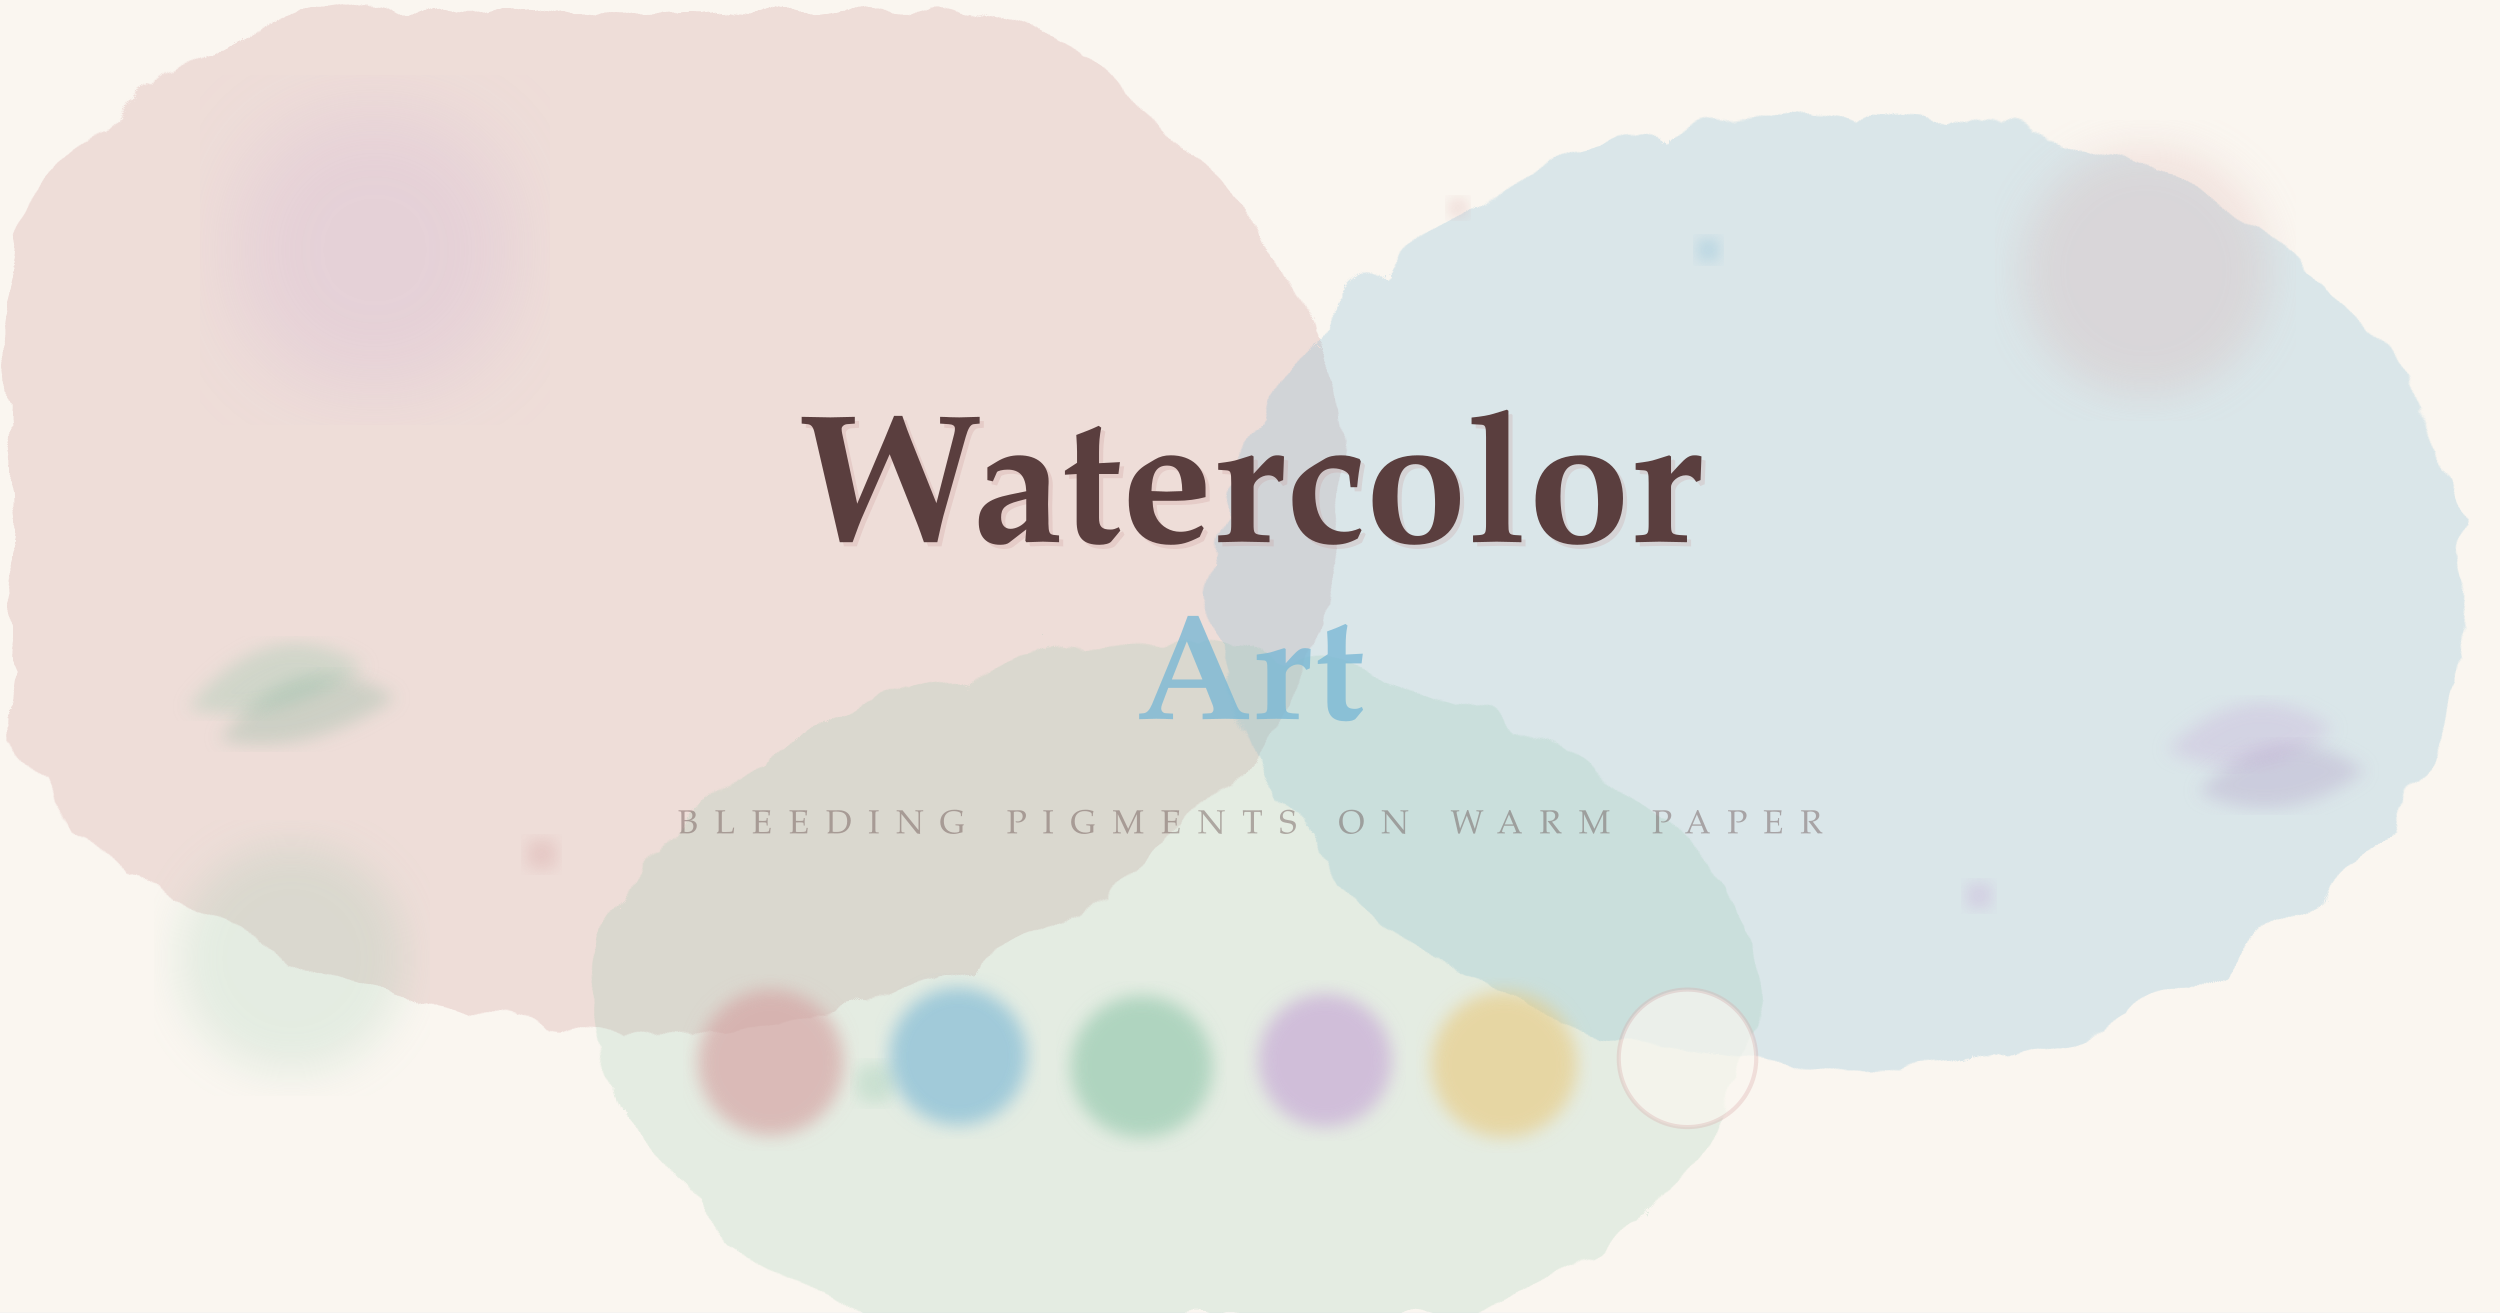
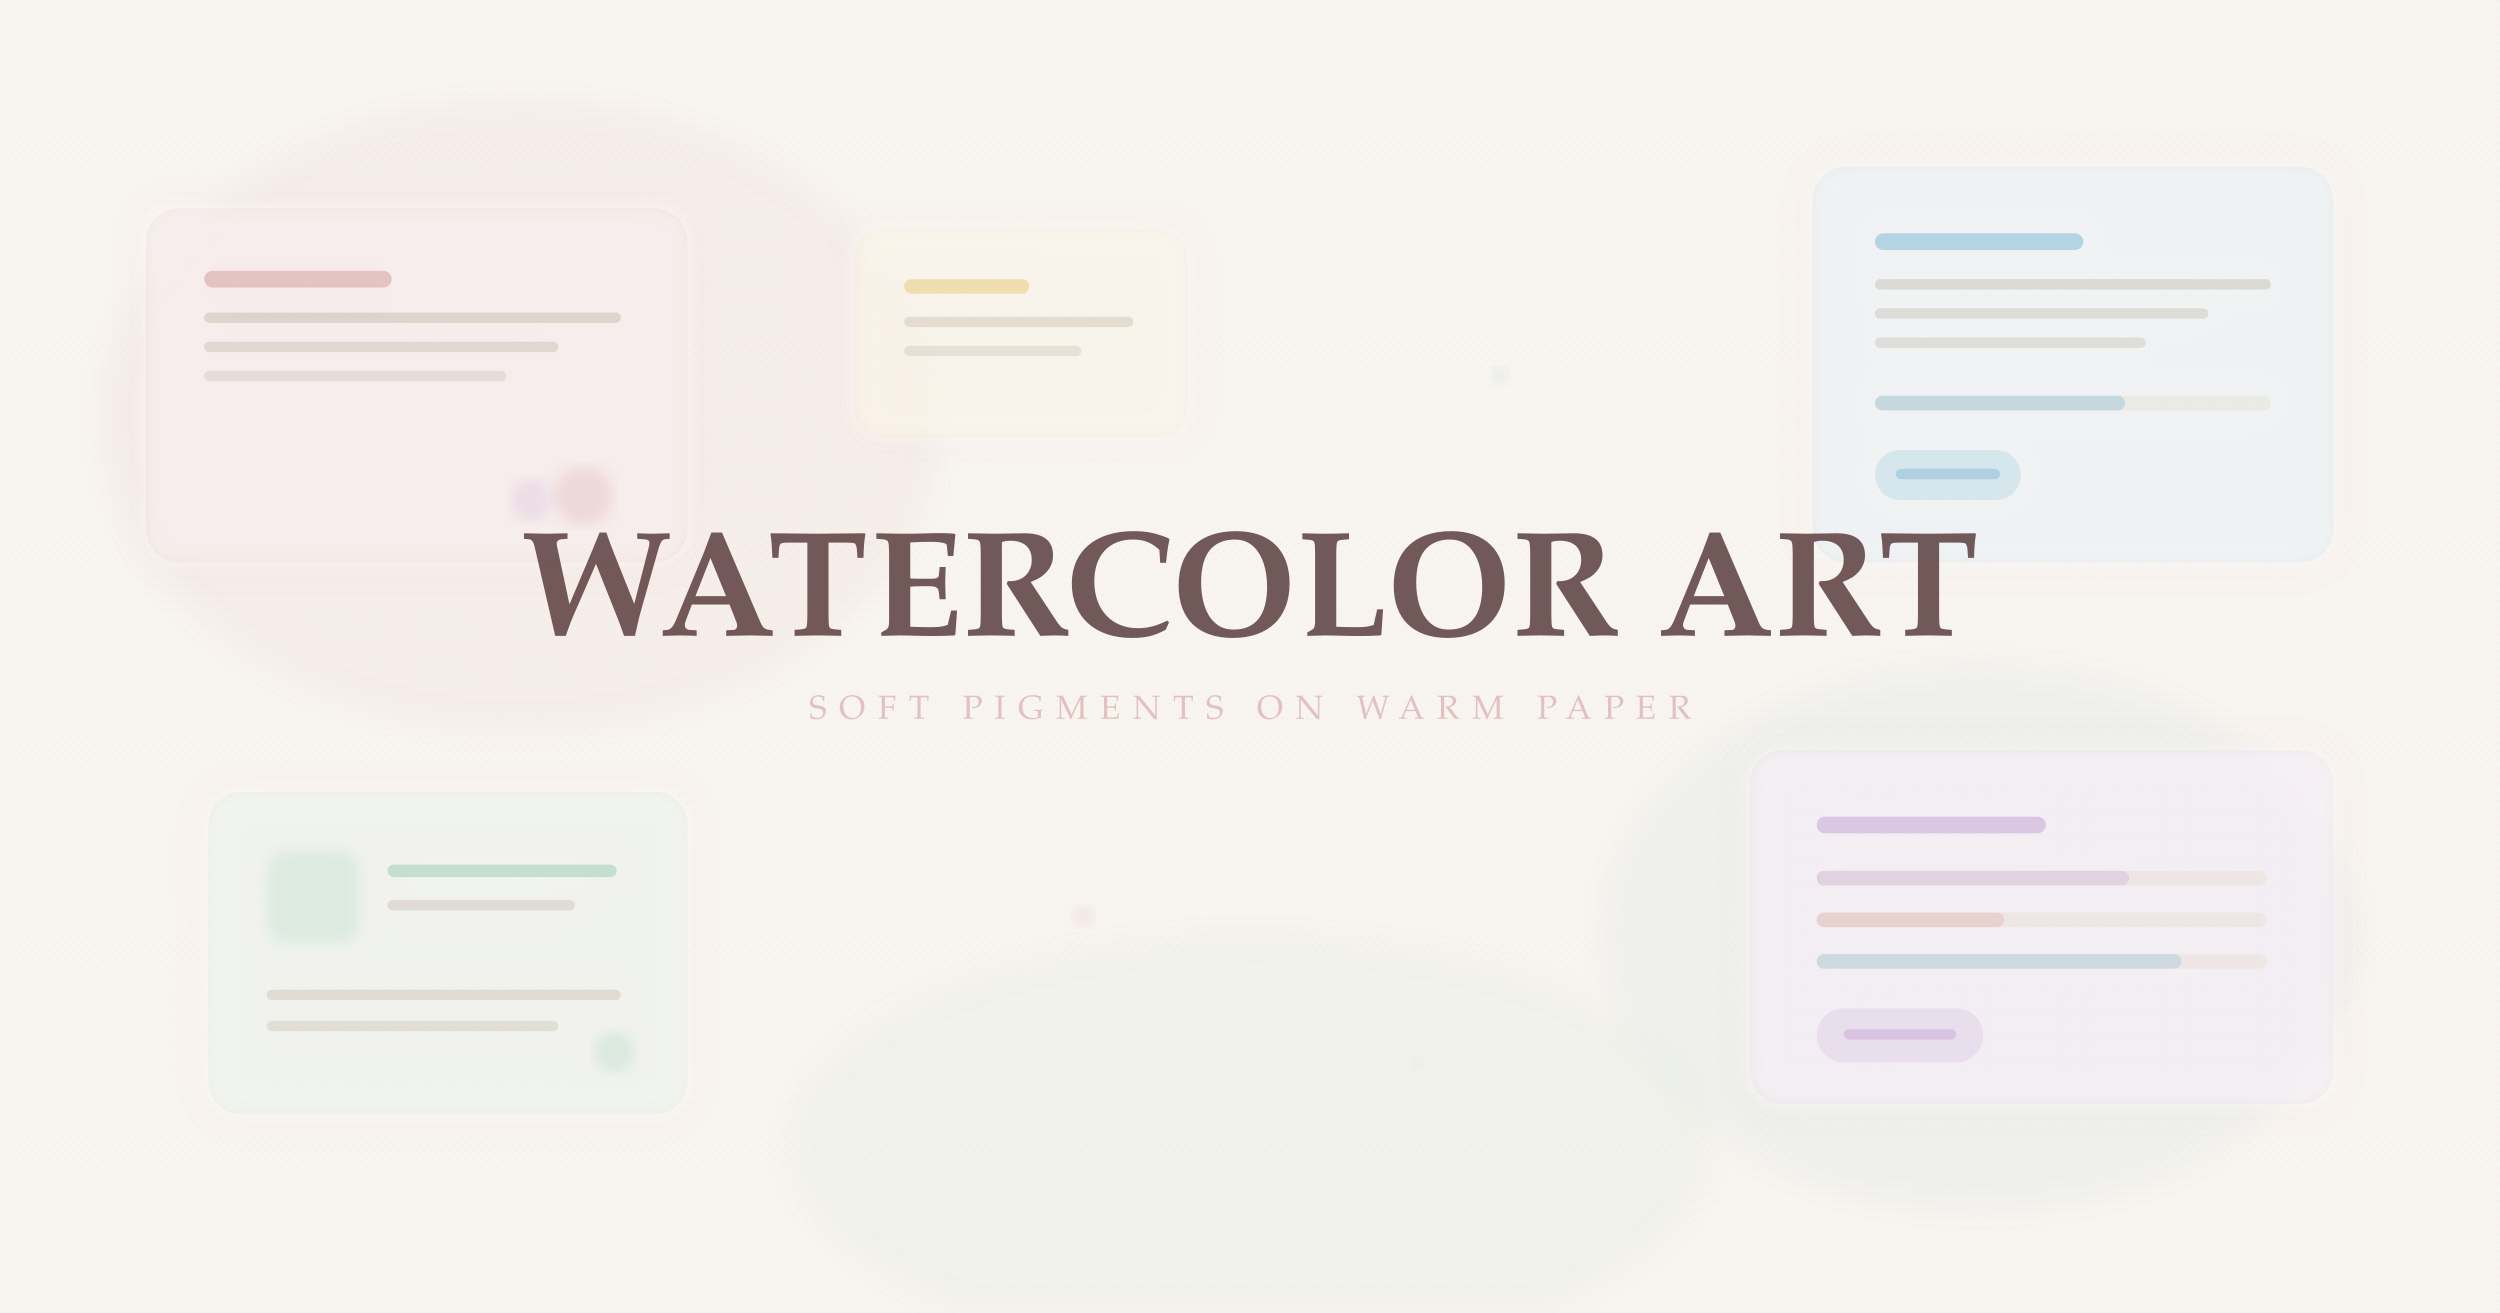
- <svg xmlns="http://www.w3.org/2000/svg" width="1200" height="630" viewBox="0 0 1200 630" fill="none">
+ <svg xmlns="http://www.w3.org/2000/svg" viewBox="0 0 1200 630">
  <defs>
-     <filter id="wcBleed" x="-20%" y="-20%" width="140%" height="140%">
-       <feTurbulence type="turbulence" baseFrequency="0.015" numOctaves="3" seed="3" result="turbulence" />
-       <feDisplacementMap in="SourceGraphic" in2="turbulence" scale="18" xChannelSelector="R" yChannelSelector="G" />
+     <filter id="wcEdge" x="-8%" y="-8%" width="116%" height="116%">
+       <feGaussianBlur in="SourceGraphic" stdDeviation="3" />
    </filter>
-     <filter id="wcSoft">
-       <feGaussianBlur stdDeviation="20" />
+     <filter id="wcSoft" x="-15%" y="-15%" width="130%" height="130%">
+       <feGaussianBlur in="SourceGraphic" stdDeviation="6" />
    </filter>
-     <filter id="wcMed">
-       <feGaussianBlur stdDeviation="10" />
+     <filter id="wcBloom" x="-12%" y="-12%" width="124%" height="124%">
+       <feGaussianBlur in="SourceAlpha" stdDeviation="8" result="blur" />
+       <feFlood flood-color="#d4a0a0" flood-opacity="0.15" />
+       <feComposite in2="blur" operator="in" result="shadow" />
+       <feMerge>
+         <feMergeNode in="shadow" />
+         <feMergeNode in="SourceGraphic" />
+       </feMerge>
    </filter>
-     <filter id="wcFine">
-       <feGaussianBlur stdDeviation="4" />
-     </filter>
+     <pattern id="grain" x="0" y="0" width="4" height="4" patternUnits="userSpaceOnUse">
+       <rect width="4" height="4" fill="#e8ddd0" opacity="0.15" />
+       <rect x="1" y="1" width="1" height="1" fill="#d4c8b8" opacity="0.08" />
+       <rect x="3" y="0" width="1" height="1" fill="#c8baa8" opacity="0.06" />
+     </pattern>
  </defs>
-   <rect width="1200" height="630" fill="#faf6f0" />
-   <ellipse cx="300" cy="230" rx="340" ry="260" fill="#d4a0a0" opacity="0.30" filter="url(#wcBleed)" />
-   <ellipse cx="880" cy="280" rx="300" ry="230" fill="#7bb8d4" opacity="0.25" filter="url(#wcBleed)" />
-   <ellipse cx="560" cy="480" rx="280" ry="170" fill="#8cc5a8" opacity="0.20" filter="url(#wcBleed)" />
-   <circle cx="180" cy="120" r="70" fill="#c3a0d4" opacity="0.20" filter="url(#wcSoft)" />
-   <circle cx="1030" cy="130" r="60" fill="#d4a0a0" opacity="0.22" filter="url(#wcMed)" />
-   <circle cx="140" cy="460" r="55" fill="#8cc5a8" opacity="0.20" filter="url(#wcMed)" />
-   <path d="M90 340 Q130 290, 175 320 Q130 350, 90 340Z" fill="#8cc5a8" opacity="0.30" filter="url(#wcFine)" />
-   <path d="M105 355 Q145 305, 190 335 Q145 365, 105 355Z" fill="#6ba88c" opacity="0.25" filter="url(#wcFine)" />
-   <path d="M1040 360 Q1080 320, 1120 350 Q1080 380, 1040 360Z" fill="#c3a0d4" opacity="0.28" filter="url(#wcFine)" />
-   <path d="M1055 380 Q1095 340, 1135 370 Q1095 400, 1055 380Z" fill="#a080b8" opacity="0.25" filter="url(#wcFine)" />
-   <circle cx="260" cy="410" r="8" fill="#d4a0a0" opacity="0.35" filter="url(#wcFine)" />
-   <circle cx="820" cy="120" r="6" fill="#7bb8d4" opacity="0.40" filter="url(#wcFine)" />
-   <circle cx="420" cy="520" r="10" fill="#8cc5a8" opacity="0.30" filter="url(#wcFine)" />
-   <circle cx="950" cy="430" r="7" fill="#c3a0d4" opacity="0.35" filter="url(#wcFine)" />
-   <circle cx="700" cy="100" r="5" fill="#d4a0a0" opacity="0.38" filter="url(#wcFine)" />
-   <text x="602" y="262" font-family="Georgia, 'Palatino Linotype', serif" font-size="88" font-weight="600" fill="#c28585" text-anchor="middle" opacity="0.20">Watercolor</text>
-   <text x="600" y="260" font-family="Georgia, 'Palatino Linotype', serif" font-size="88" font-weight="600" fill="#5a3e3e" text-anchor="middle">Watercolor</text>
-   <text x="600" y="345" font-family="Georgia, 'Palatino Linotype', serif" font-size="72" font-weight="600" fill="#7bb8d4" text-anchor="middle" opacity="0.80">Art</text>
-   <text x="600" y="400" font-family="Georgia, 'Palatino Linotype', serif" font-size="16" fill="#5a3e3e" text-anchor="middle" opacity="0.40" letter-spacing="8">BLEEDING PIGMENTS ON WARM PAPER</text>
-   <circle cx="370" cy="510" r="35" fill="#d4a0a0" opacity="0.65" filter="url(#wcFine)" />
-   <circle cx="460" cy="507" r="33" fill="#7bb8d4" opacity="0.65" filter="url(#wcFine)" />
-   <circle cx="548" cy="512" r="34" fill="#8cc5a8" opacity="0.60" filter="url(#wcFine)" />
-   <circle cx="636" cy="509" r="32" fill="#c3a0d4" opacity="0.60" filter="url(#wcFine)" />
-   <circle cx="722" cy="511" r="35" fill="#e8c87a" opacity="0.60" filter="url(#wcFine)" />
-   <circle cx="810" cy="508" r="33" fill="#faf6f0" opacity="0.70" stroke="#d4a0a0" stroke-width="2" stroke-opacity="0.40" />
+   <rect width="1200" height="630" fill="#faf8f5" />
+   <rect width="1200" height="630" fill="url(#grain)" />
+   <ellipse cx="250" cy="200" rx="200" ry="150" fill="#d4a0a0" opacity="0.08" filter="url(#wcSoft)" />
+   <ellipse cx="950" cy="450" rx="180" ry="130" fill="#7bb8d4" opacity="0.07" filter="url(#wcSoft)" />
+   <ellipse cx="600" cy="550" rx="220" ry="100" fill="#8cc5a8" opacity="0.06" filter="url(#wcSoft)" />
+   <g filter="url(#wcBloom)">
+     <rect x="70" y="100" width="260" height="170" rx="16" fill="#ffffff" fill-opacity="0.65" filter="url(#wcEdge)" />
+     <rect x="70" y="100" width="260" height="170" rx="16" fill="#d4a0a0" fill-opacity="0.12" />
+     <rect x="98" y="130" width="90" height="8" rx="4" fill="#d4a0a0" opacity="0.55" />
+     <rect x="98" y="150" width="200" height="5" rx="2.5" fill="#b8a898" opacity="0.35" />
+     <rect x="98" y="164" width="170" height="5" rx="2.5" fill="#b8a898" opacity="0.30" />
+     <rect x="98" y="178" width="145" height="5" rx="2.5" fill="#b8a898" opacity="0.25" />
+     <circle cx="280" cy="238" r="14" fill="#d4a0a0" opacity="0.25" filter="url(#wcEdge)" />
+     <circle cx="255" cy="240" r="10" fill="#c3a0d4" opacity="0.20" filter="url(#wcEdge)" />
+   </g>
+   <g filter="url(#wcBloom)">
+     <rect x="870" y="80" width="250" height="190" rx="16" fill="#ffffff" fill-opacity="0.60" filter="url(#wcEdge)" />
+     <rect x="870" y="80" width="250" height="190" rx="16" fill="#7bb8d4" fill-opacity="0.10" />
+     <rect x="900" y="112" width="100" height="8" rx="4" fill="#7bb8d4" opacity="0.50" />
+     <rect x="900" y="134" width="190" height="5" rx="2.5" fill="#b8a898" opacity="0.35" />
+     <rect x="900" y="148" width="160" height="5" rx="2.5" fill="#b8a898" opacity="0.30" />
+     <rect x="900" y="162" width="130" height="5" rx="2.5" fill="#b8a898" opacity="0.25" />
+     <rect x="900" y="190" width="190" height="7" rx="3.5" fill="#e8ddd0" opacity="0.40" />
+     <rect x="900" y="190" width="120" height="7" rx="3.5" fill="#7bb8d4" opacity="0.35" />
+     <rect x="900" y="216" width="70" height="24" rx="12" fill="#7bb8d4" fill-opacity="0.20" />
+     <rect x="910" y="225" width="50" height="5" rx="2.5" fill="#7bb8d4" opacity="0.45" />
+   </g>
+   <g filter="url(#wcBloom)">
+     <rect x="100" y="380" width="230" height="155" rx="16" fill="#ffffff" fill-opacity="0.60" filter="url(#wcEdge)" />
+     <rect x="100" y="380" width="230" height="155" rx="16" fill="#8cc5a8" fill-opacity="0.10" />
+     <rect x="128" y="408" width="45" height="45" rx="10" fill="#8cc5a8" opacity="0.18" filter="url(#wcEdge)" />
+     <rect x="186" y="415" width="110" height="6" rx="3" fill="#8cc5a8" opacity="0.45" />
+     <rect x="186" y="432" width="90" height="5" rx="2.5" fill="#b8a898" opacity="0.30" />
+     <rect x="128" y="475" width="170" height="5" rx="2.5" fill="#b8a898" opacity="0.30" />
+     <rect x="128" y="490" width="140" height="5" rx="2.5" fill="#b8a898" opacity="0.25" />
+     <circle cx="295" cy="505" r="10" fill="#8cc5a8" opacity="0.22" filter="url(#wcEdge)" />
+   </g>
+   <g filter="url(#wcBloom)">
+     <rect x="840" y="360" width="280" height="170" rx="16" fill="#ffffff" fill-opacity="0.60" filter="url(#wcEdge)" />
+     <rect x="840" y="360" width="280" height="170" rx="16" fill="#c3a0d4" fill-opacity="0.10" />
+     <rect x="872" y="392" width="110" height="8" rx="4" fill="#c3a0d4" opacity="0.50" />
+     <rect x="872" y="418" width="216" height="7" rx="3.5" fill="#e8ddd0" opacity="0.40" />
+     <rect x="872" y="418" width="150" height="7" rx="3.5" fill="#c3a0d4" opacity="0.30" />
+     <rect x="872" y="438" width="216" height="7" rx="3.5" fill="#e8ddd0" opacity="0.40" />
+     <rect x="872" y="438" width="90" height="7" rx="3.5" fill="#d4a0a0" opacity="0.30" />
+     <rect x="872" y="458" width="216" height="7" rx="3.5" fill="#e8ddd0" opacity="0.40" />
+     <rect x="872" y="458" width="175" height="7" rx="3.5" fill="#7bb8d4" opacity="0.28" />
+     <rect x="872" y="484" width="80" height="26" rx="13" fill="#c3a0d4" fill-opacity="0.18" />
+     <rect x="885" y="494" width="54" height="5" rx="2.5" fill="#c3a0d4" opacity="0.45" />
+   </g>
+   <g filter="url(#wcBloom)">
+     <rect x="410" y="110" width="160" height="100" rx="14" fill="#ffffff" fill-opacity="0.55" filter="url(#wcEdge)" />
+     <rect x="410" y="110" width="160" height="100" rx="14" fill="#e8c87a" fill-opacity="0.08" />
+     <rect x="434" y="134" width="60" height="7" rx="3.5" fill="#e8c87a" opacity="0.50" />
+     <rect x="434" y="152" width="110" height="5" rx="2.5" fill="#b8a898" opacity="0.30" />
+     <rect x="434" y="166" width="85" height="5" rx="2.5" fill="#b8a898" opacity="0.25" />
+   </g>
+   <text x="600" y="305" text-anchor="middle" font-family="Georgia, 'Palatino Linotype', serif" font-size="72" font-weight="600" fill="#5a3e3e" opacity="0.85">WATERCOLOR ART</text>
+   <text x="600" y="345" text-anchor="middle" font-family="Georgia, 'Palatino Linotype', serif" font-size="16" fill="#d4a0a0" letter-spacing="6" opacity="0.60">SOFT PIGMENTS ON WARM PAPER</text>
+   <circle cx="520" cy="440" r="5" fill="#d4a0a0" opacity="0.18" filter="url(#wcEdge)" />
+   <circle cx="720" cy="180" r="4" fill="#7bb8d4" opacity="0.15" filter="url(#wcEdge)" />
+   <circle cx="680" cy="510" r="3" fill="#8cc5a8" opacity="0.12" filter="url(#wcEdge)" />
</svg>
